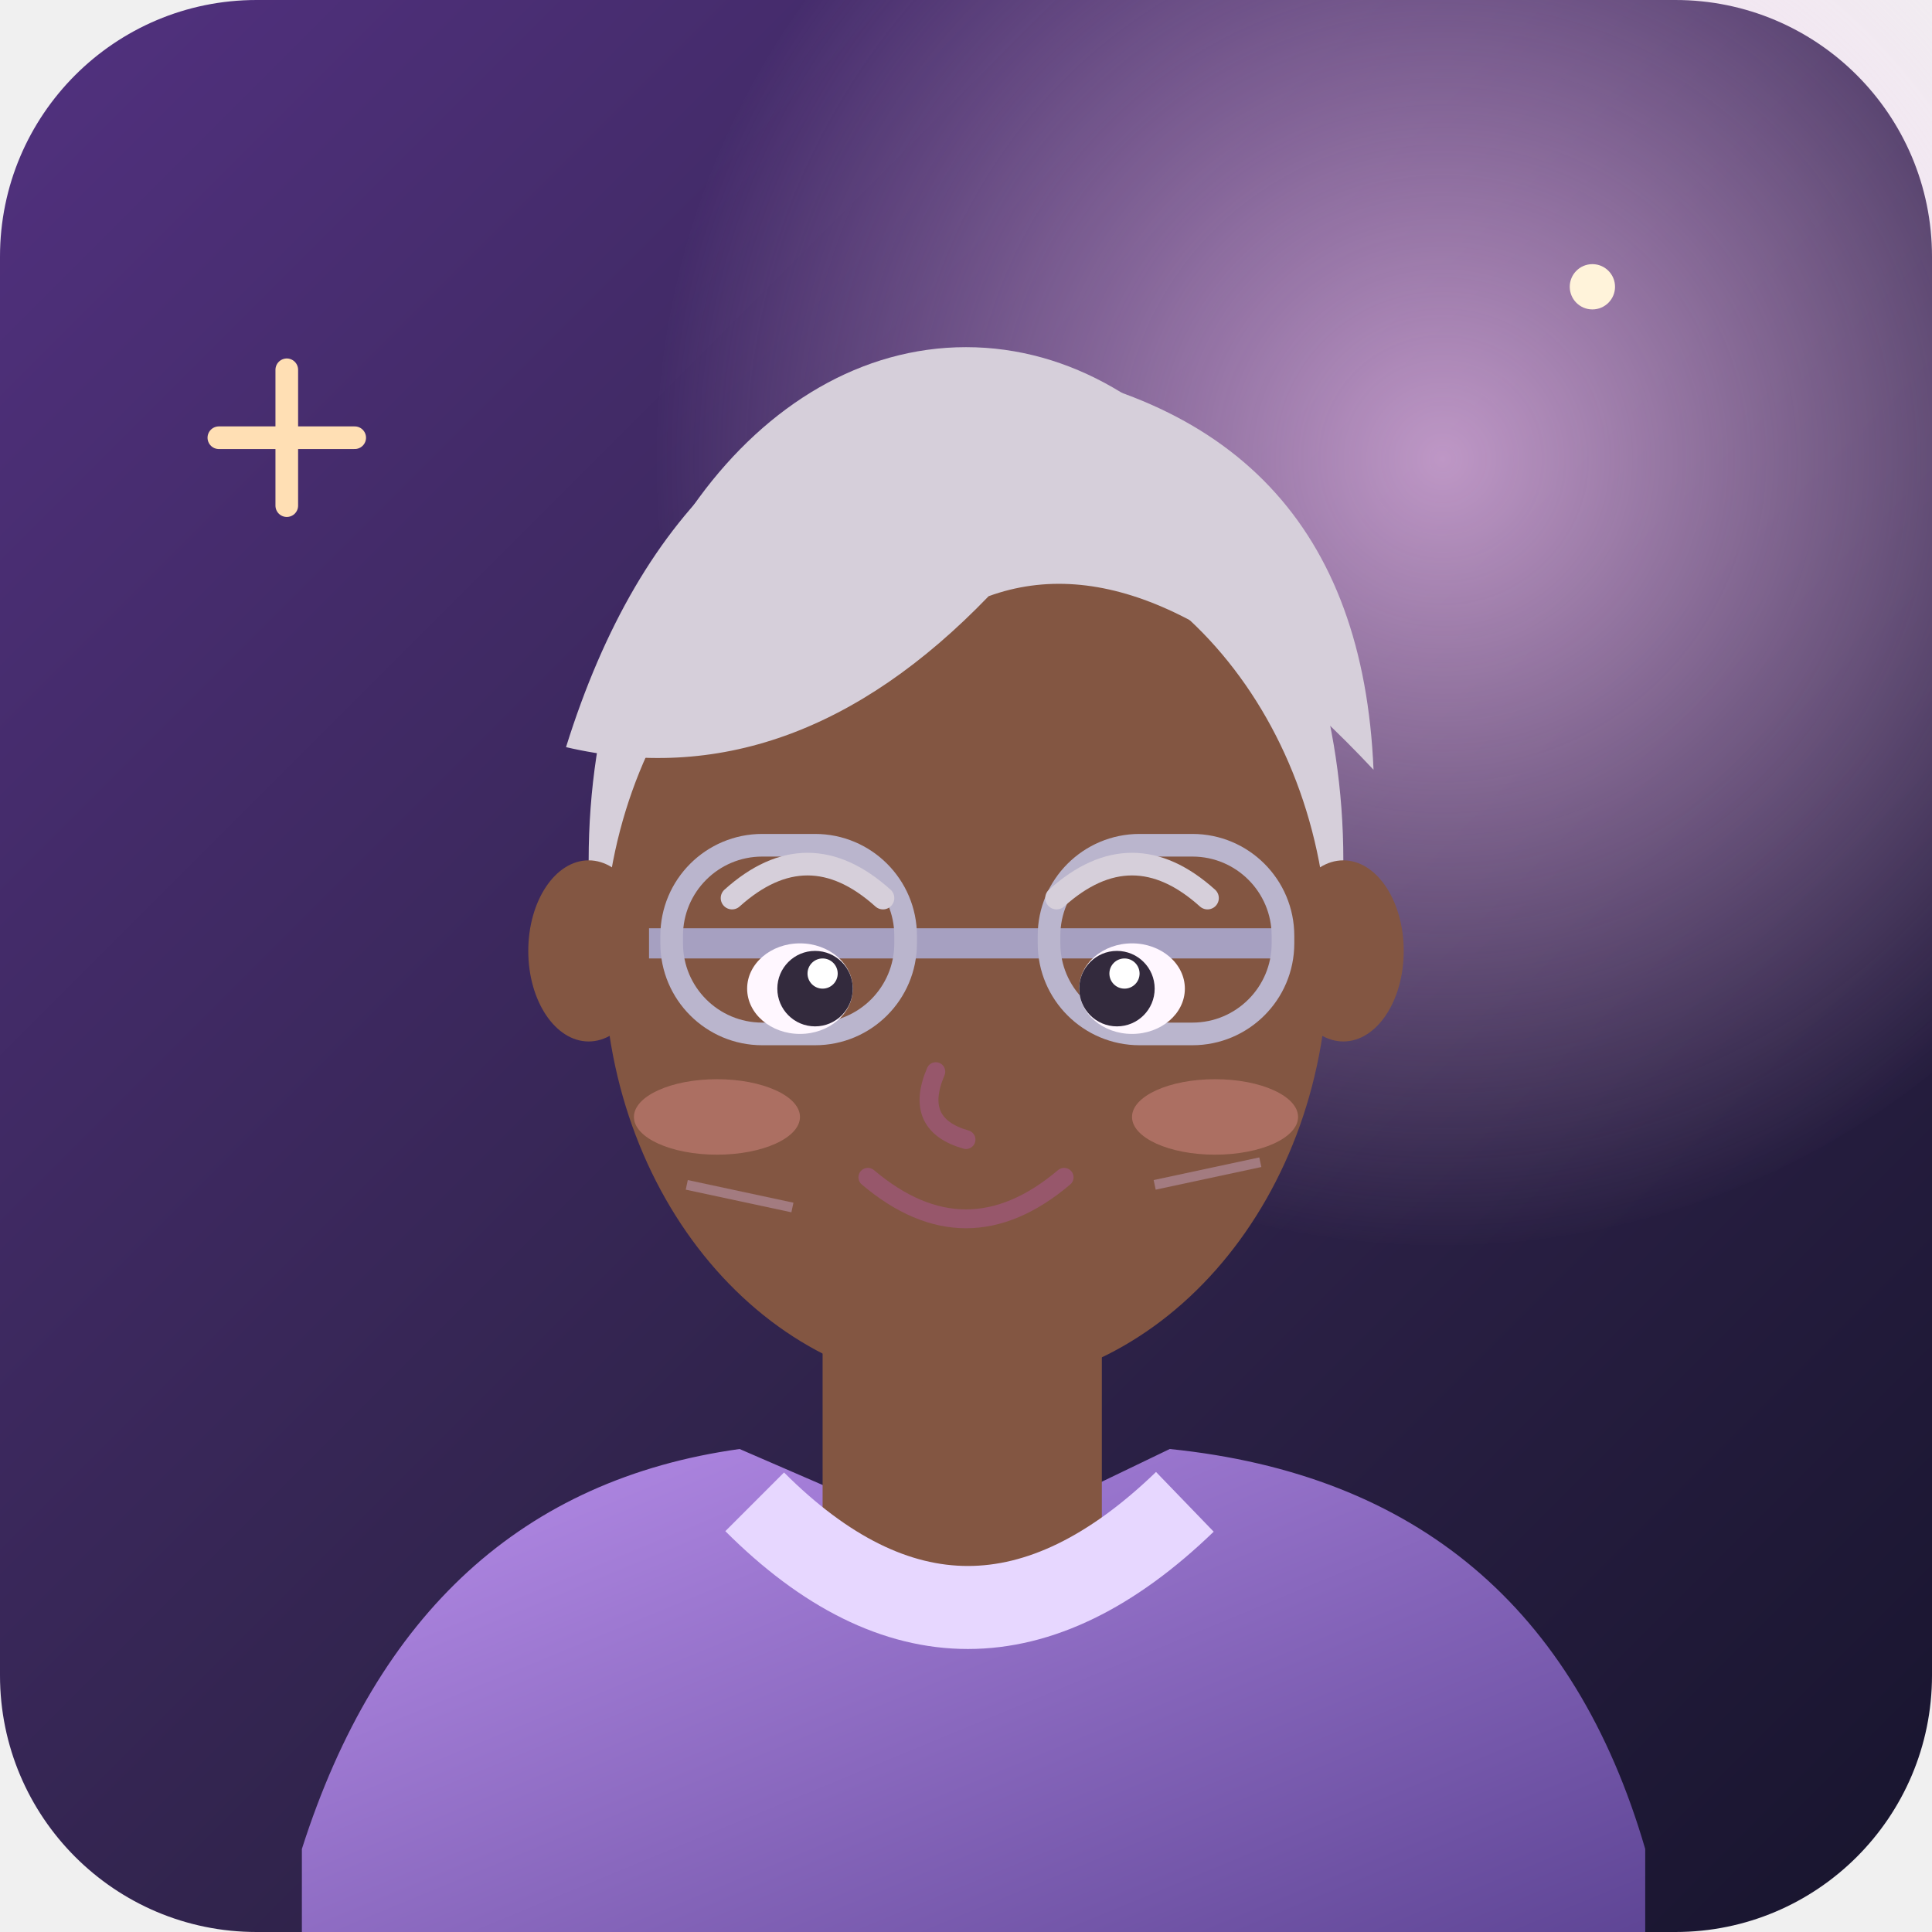
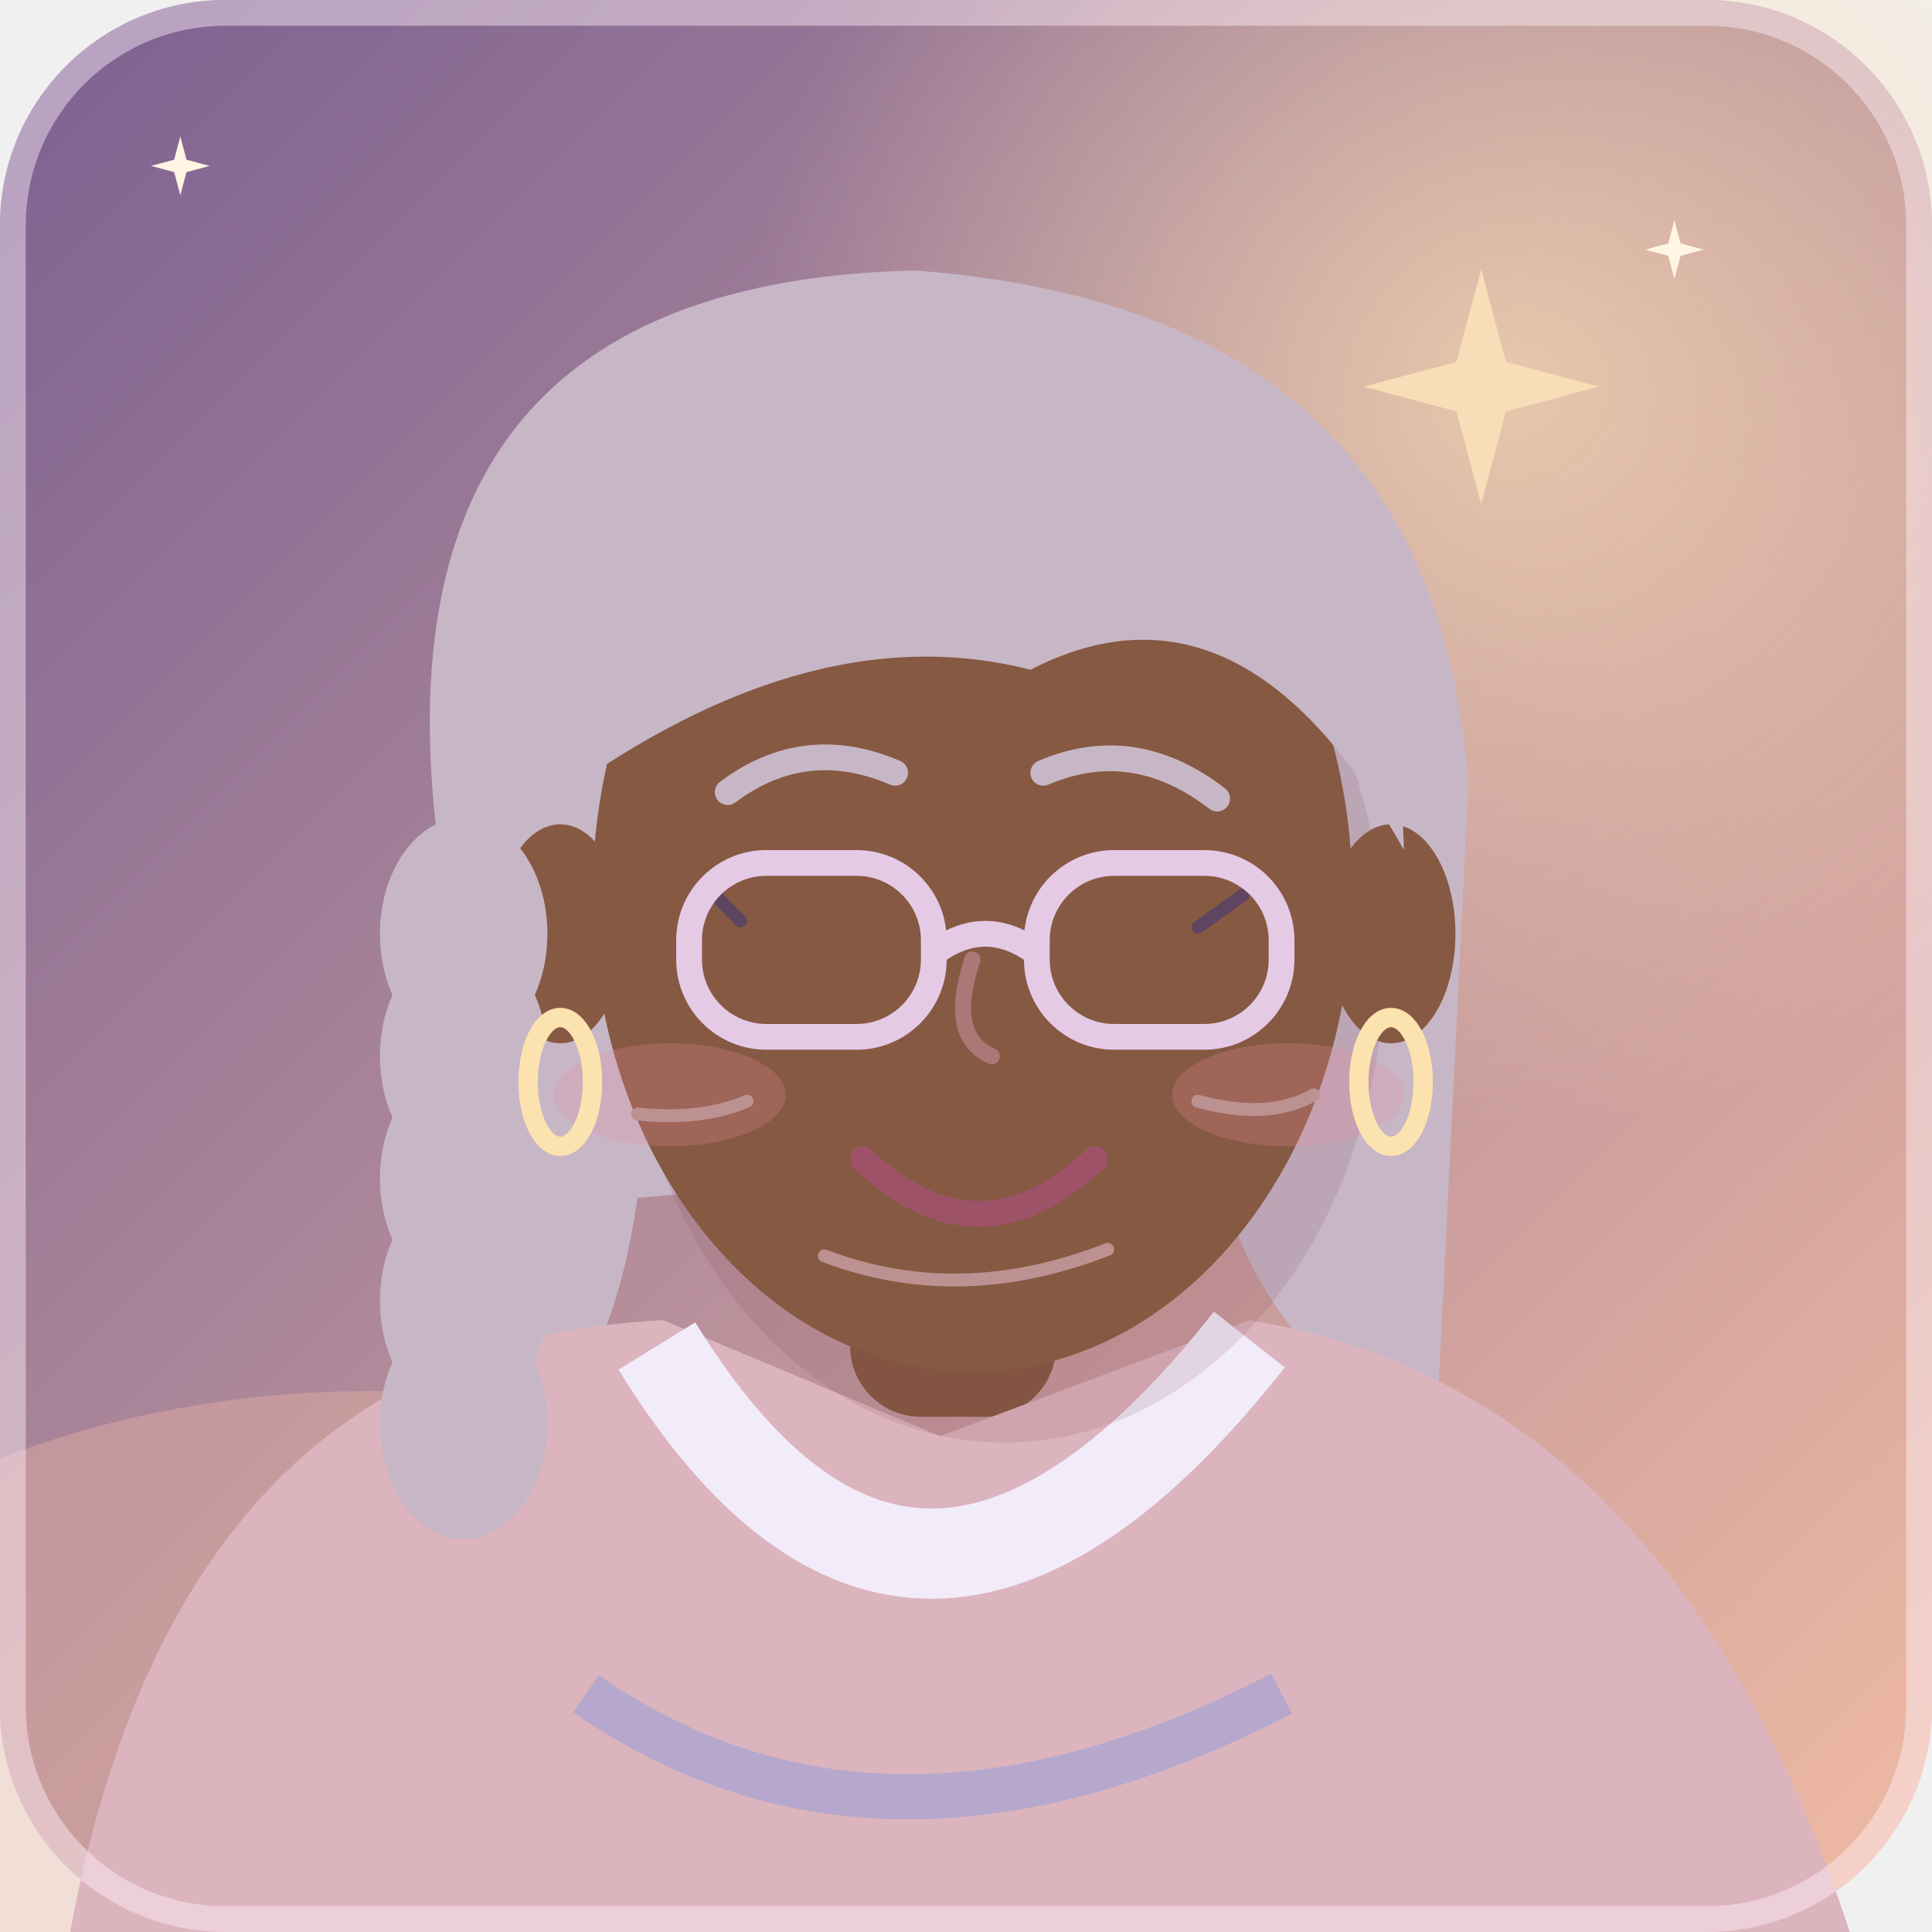
- <svg xmlns="http://www.w3.org/2000/svg" width="256" height="256" viewBox="0 0 256 256">
+ <svg xmlns="http://www.w3.org/2000/svg" width="300" height="300" viewBox="0 0 300 300" role="img" aria-label="elder avatar portrait">
  <defs>
-     <linearGradient id="night" x1="0" y1="0" x2="1" y2="1">
-       <stop stop-color="#523180" />
-       <stop offset=".55" stop-color="#31244d" />
-       <stop offset="1" stop-color="#17142d" />
+     <linearGradient id="background" x1="0" y1="0" x2="1" y2="1">
+       <stop stop-color="#7a6092" />
+       <stop offset="1" stop-color="#f2bca3" />
    </linearGradient>
-     <linearGradient id="rose" x1="0" y1="0" x2="1" y2="1">
-       <stop stop-color="#ffd9b6" />
-       <stop offset="1" stop-color="#f1b9e1" />
+     <radialGradient id="aura">
+       <stop stop-color="#ffe0b3" stop-opacity=".7" />
+       <stop offset="1" stop-color="#ffe0b3" stop-opacity="0" />
+     </radialGradient>
+     <linearGradient id="highlight" x1="0" y1="0" x2="1" y2="1">
+       <stop stop-color="white" stop-opacity=".4" />
+       <stop offset="1" stop-color="white" stop-opacity="0" />
    </linearGradient>
-     <linearGradient id="coat" x1="0" y1="0" x2="1" y2="1">
-       <stop stop-color="#b88eeb" />
-       <stop offset="1" stop-color="#594190" />
-     </linearGradient>
-     <radialGradient id="shine">
-       <stop stop-color="#f9c8f7" stop-opacity=".7" />
-       <stop offset="1" stop-color="#f9c8f7" stop-opacity="0" />
-     </radialGradient>
  </defs>
-   <rect width="256" height="256" rx="34" fill="url(#night)" />
-   <circle cx="191" cy="61" r="104" fill="url(#shine)" />
-   <path d="M40 245Q55 198 98 192L128 205 155 192Q204 197 218 245v20H40z" fill="url(#coat)" />
-   <path d="M109 174v30q17 16 37 0v-30" fill="#835642" />
-   <ellipse cx="128" cy="114" rx="50" ry="68" fill="#d6cfda" />
-   <ellipse cx="128" cy="127" rx="48" ry="57" fill="#835642" />
-   <ellipse cx="78" cy="126" rx="8" ry="12" fill="#835642" />
-   <ellipse cx="178" cy="126" rx="8" ry="12" fill="#835642" />
-   <path d="M75 99q15-48 56-51 49 6 51 54-29-31-51-23-26 27-56 20" fill="#d6cfda" />
-   <path d="M86 125h30m24 0h30m-54 0h24" stroke="#a6a0c1" stroke-width="4" />
-   <rect x="89" y="112" width="31" height="25" rx="12" stroke="#bab5cd" stroke-width="3" fill="none" />
-   <rect x="139" y="112" width="31" height="25" rx="12" stroke="#bab5cd" stroke-width="3" fill="none" />
-   <ellipse cx="106" cy="131" rx="7" ry="6" fill="#fff7ff" />
-   <ellipse cx="150" cy="131" rx="7" ry="6" fill="#fff7ff" />
-   <circle cx="108" cy="131" r="5" fill="#332a3d" />
-   <circle cx="148" cy="131" r="5" fill="#332a3d" />
-   <circle cx="109" cy="129" r="2" fill="white" />
-   <circle cx="149" cy="129" r="2" fill="white" />
-   <path d="M97 119q10-9 20 0M140 119q10-9 20 0" stroke="#d6cfda" fill="none" stroke-width="3" stroke-linecap="round" />
-   <ellipse cx="95" cy="148" rx="11" ry="5" fill="#fa9f9f" opacity=".35" />
-   <ellipse cx="161" cy="148" rx="11" ry="5" fill="#fa9f9f" opacity=".35" />
-   <path d="M124 142q-3 7 4 9m-13 5q13 11 26 0" fill="none" stroke="#97576b" stroke-width="2.5" stroke-linecap="round" />
-   <path d="M91 157l14 3m48-3 14-3" stroke="#a37b80" stroke-width="1.3" />
-   <path d="M100 199q28 28 57 0" stroke="#e7d7ff" fill="none" stroke-width="11" />
-   <circle cx="211" cy="38" r="3" fill="#fff3da" />
-   <path d="M38 49v18m-9-9h18" stroke="#ffdfb4" stroke-width="3" stroke-linecap="round" />
+   <rect x="0" y="0" width="300" height="300" rx="35" fill="url(#background)" />
+   <ellipse cx="234" cy="59" rx="118" ry="117" fill="url(#aura)" />
+   <ellipse cx="58" cy="286" rx="110" ry="70" fill="#f2bca3" opacity=".34" />
+   <path d="M28 21.2l0.96 3.6 3.6 0.96-3.6 0.96-0.96 3.6-0.96-3.6-3.6-0.96 3.6-0.96z" fill="#fff5e2" />
+   <path d="M86 62.6l1.28 4.8 4.8 1.28-4.8 1.28-1.28 4.8-1.28-4.8-4.8-1.28 4.8-1.28z" fill="#fff5e2" />
+   <path d="M144 58.2l0.96 3.6 3.6 0.96-3.6 0.96-0.96 3.6-0.96-3.6-3.6-0.96 3.6-0.96z" fill="#fff5e2" />
+   <path d="M202 136.6l1.28 4.8 4.8 1.28-4.8 1.28-1.28 4.8-1.28-4.8-4.8-1.28 4.8-1.28z" fill="#fff5e2" />
+   <path d="M260 34.2l0.96 3.6 3.6 0.96-3.6 0.96-0.96 3.6-0.96-3.6-3.6-0.96 3.6-0.96z" fill="#fff5e2" />
+   <path d="M68 131q-11-87 74-89 81 6 86 80l-5 101q-28-12-35-45l-89 8q-7 48-39 39z" fill="#c7b7c6" />
+   <rect x="132" y="182" width="32" height="38" rx="11" fill="#865942" />
+   <path d="M8 320q12-111 95-115l43 18 48-18q73 12 99 115z" fill="#dcb4be" />
+   <path d="M102 209q40 65 92-1" fill="none" stroke="#f2ebfa" stroke-width="14" />
+   <path d="M91 263q46 32 108 0" fill="none" stroke="#b5a8cc" stroke-width="7" />
+   <ellipse cx="149" cy="142" rx="59" ry="75" fill="#743548" opacity=".13" transform="translate(7 7)" />
+   <ellipse cx="87" cy="145" rx="10" ry="17" fill="#865942" />
+   <ellipse cx="216" cy="145" rx="10" ry="17" fill="#865942" />
+   <ellipse cx="151" cy="139" rx="59" ry="74" fill="#865942" />
+   <path d="M75 133q9-72 75-80 66 5 68 79-25-45-58-28-39-10-85 29z" fill="#c7b7c6" />
+   <ellipse cx="72" cy="145" rx="13" ry="18" fill="#c7b7c6" />
+   <ellipse cx="72" cy="164" rx="13" ry="18" fill="#c7b7c6" />
+   <ellipse cx="72" cy="183" rx="13" ry="18" fill="#c7b7c6" />
+   <ellipse cx="72" cy="202" rx="13" ry="18" fill="#c7b7c6" />
+   <ellipse cx="72" cy="221" rx="13" ry="18" fill="#c7b7c6" />7<path d="M113 123q12-9 26-3M162 120q14-6 27 4" fill="none" stroke="#c7b7c6" stroke-width="4" stroke-linecap="round" stroke-linejoin="round" />
+   <ellipse cx="104" cy="170" rx="18" ry="8" fill="#ec899d" opacity=".24" />
+   <ellipse cx="200" cy="170" rx="18" ry="8" fill="#ec899d" opacity=".24" />
+   <path d="M151 149q-4 12 3 15" fill="none" stroke="#ad7778" stroke-width="2.5" stroke-linecap="round" stroke-linejoin="round" />
+   <path d="M134 180q18 17 36 0" fill="none" stroke="#9e5268" stroke-width="4" stroke-linecap="round" stroke-linejoin="round" />
+   <path d="M115 143l-5-5M186 144l7-5" fill="none" stroke="#5f4562" stroke-width="2" stroke-linecap="round" stroke-linejoin="round" />
+   <ellipse cx="87" cy="168" rx="5" ry="10" fill="none" stroke="#fce2ae" stroke-width="3" />
+   <ellipse cx="216" cy="168" rx="5" ry="10" fill="none" stroke="#fce2ae" stroke-width="3" />
+   <g fill="none" stroke="#e5cae6" stroke-width="4">
+     <rect x="107" y="134" width="38" height="27" rx="12" />
+     <rect x="161" y="134" width="38" height="27" rx="12" />
+     <path d="M145 148q8-6 16 0" />
+   </g>
+   <path d="M99 173q10 1 17-2M186 171q11 3 18-1M128 195q21 8 44-1" fill="none" stroke="#bc9191" stroke-width="2" stroke-linecap="round" stroke-linejoin="round" />
+   <path d="M230 41.8l3.84 14.4 14.4 3.84-14.4 3.84-3.84 14.4-3.84-14.4-14.4-3.84 14.4-3.84z" fill="#f8deb8" />
+   <rect x="2" y="2" width="296" height="296" rx="33" fill="none" stroke="#fff1f9" stroke-opacity=".45" stroke-width="4" />
</svg>
